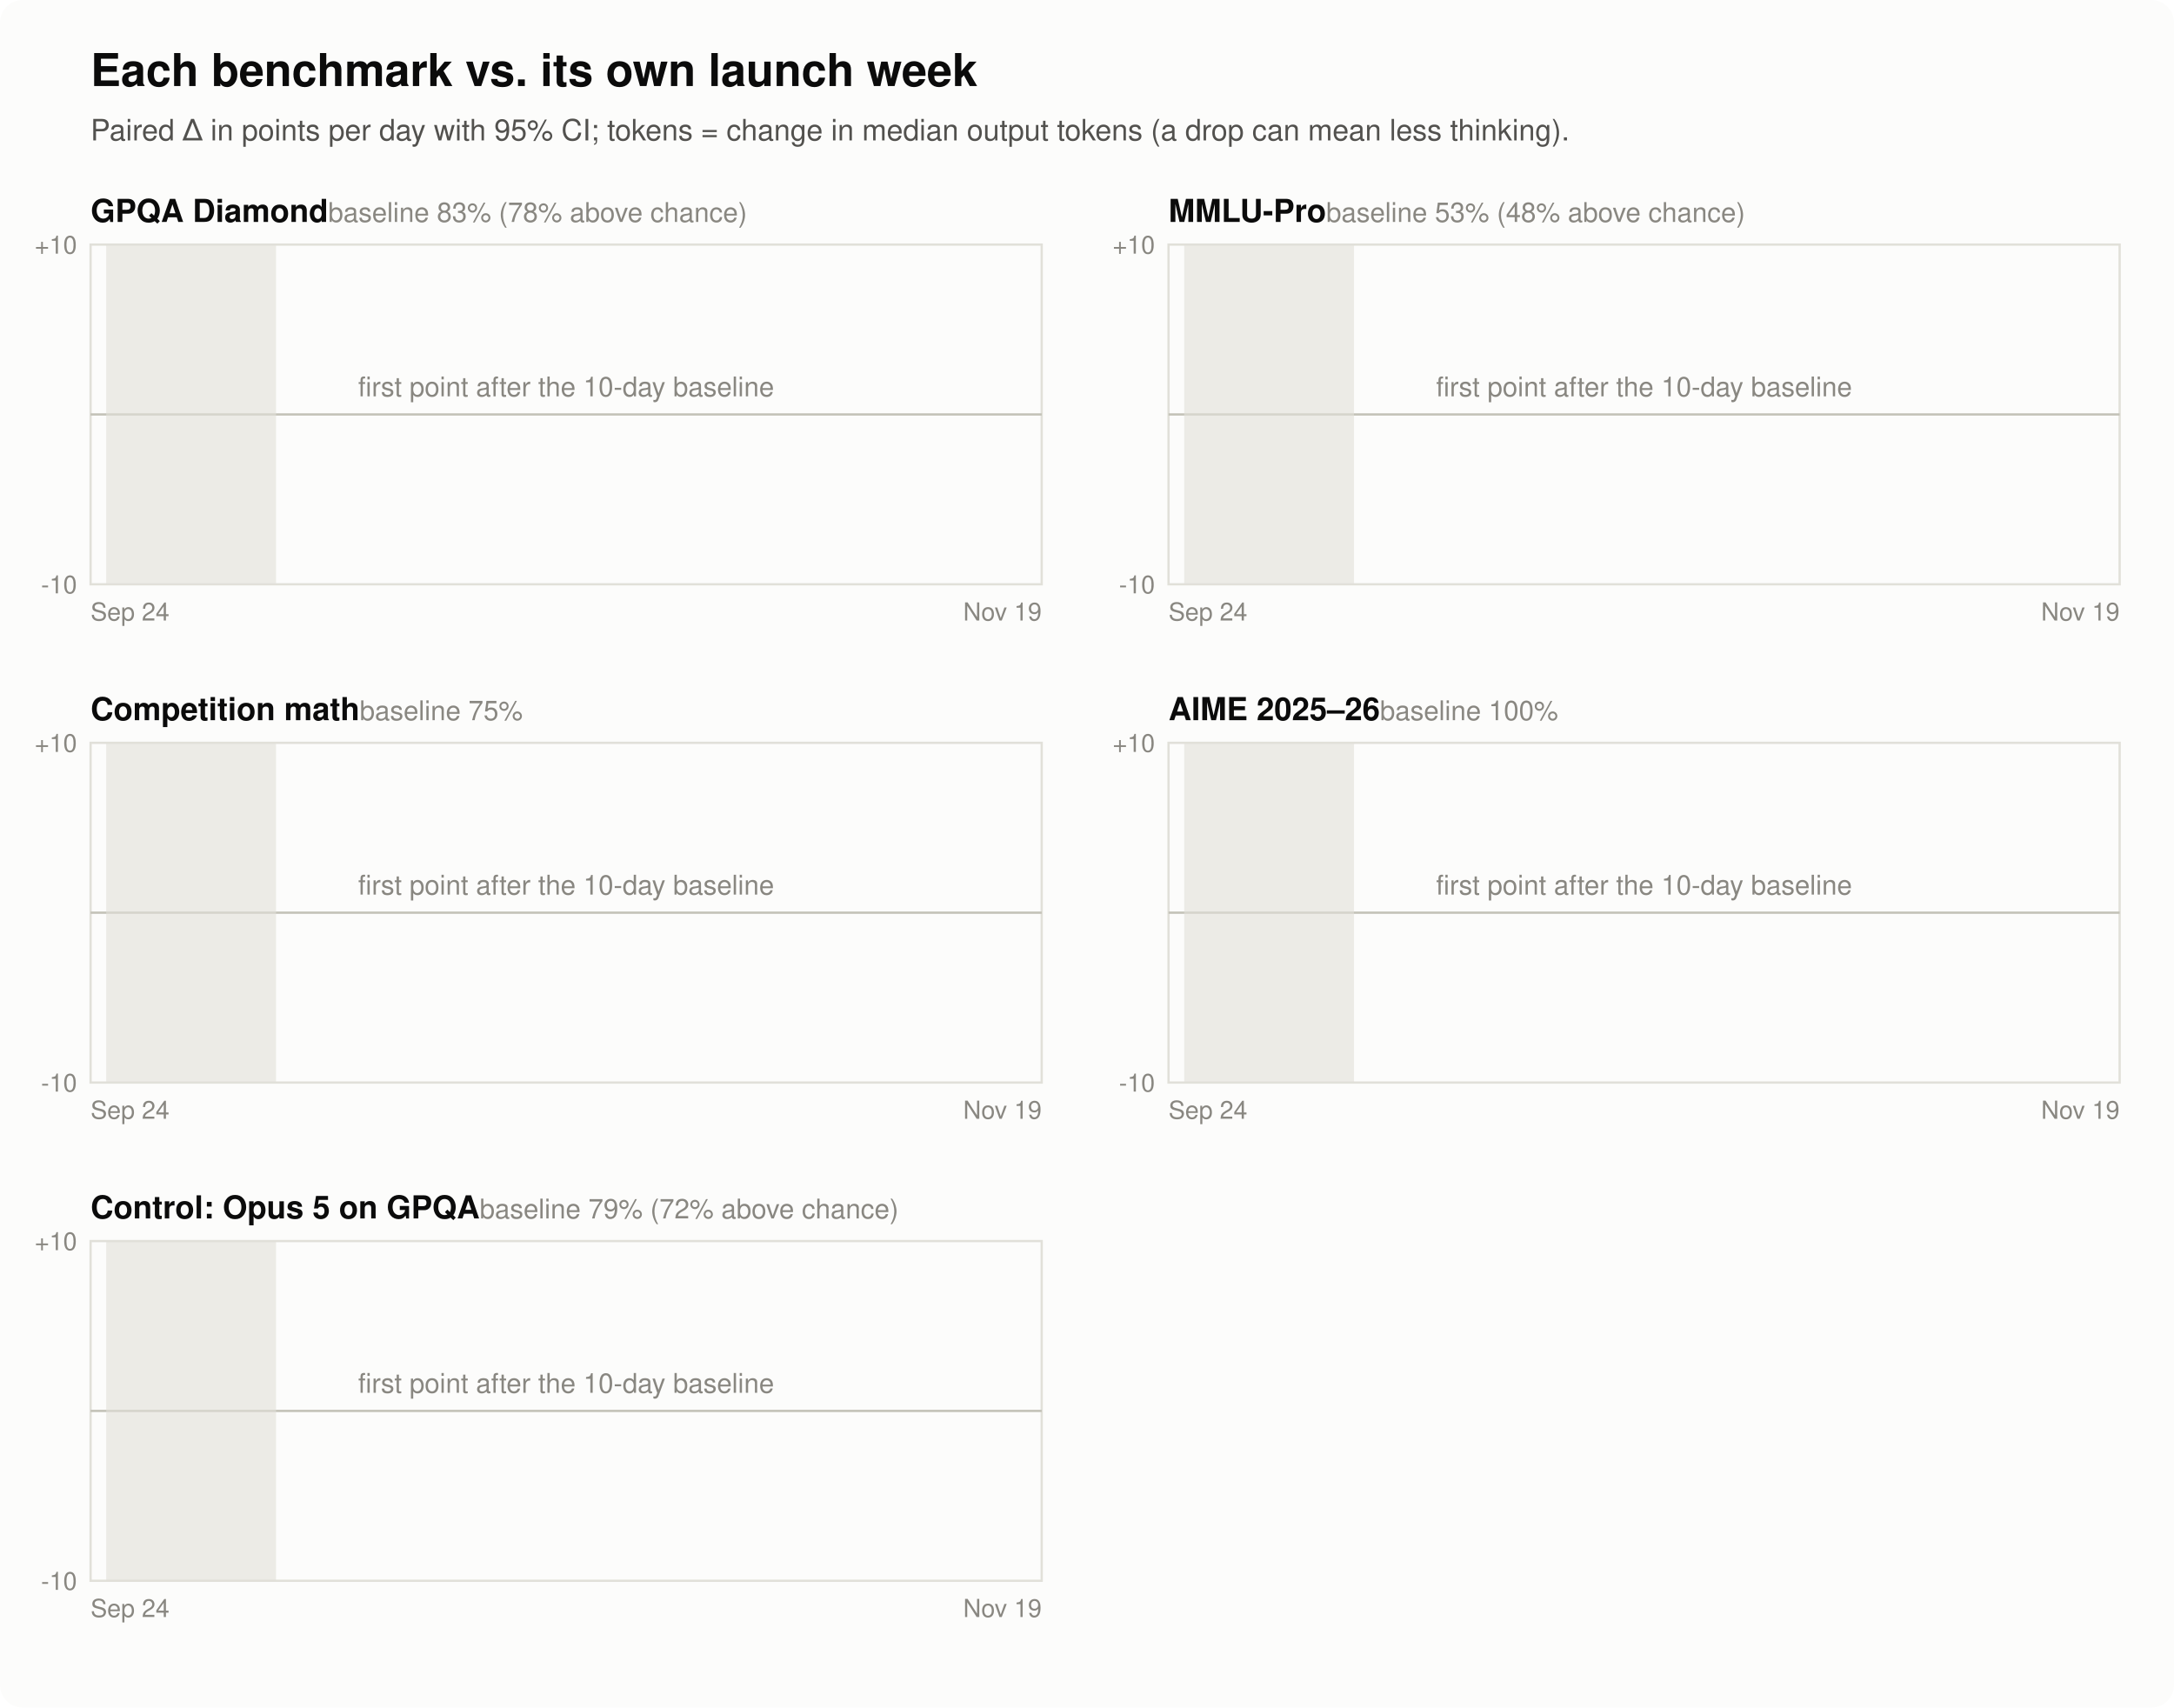
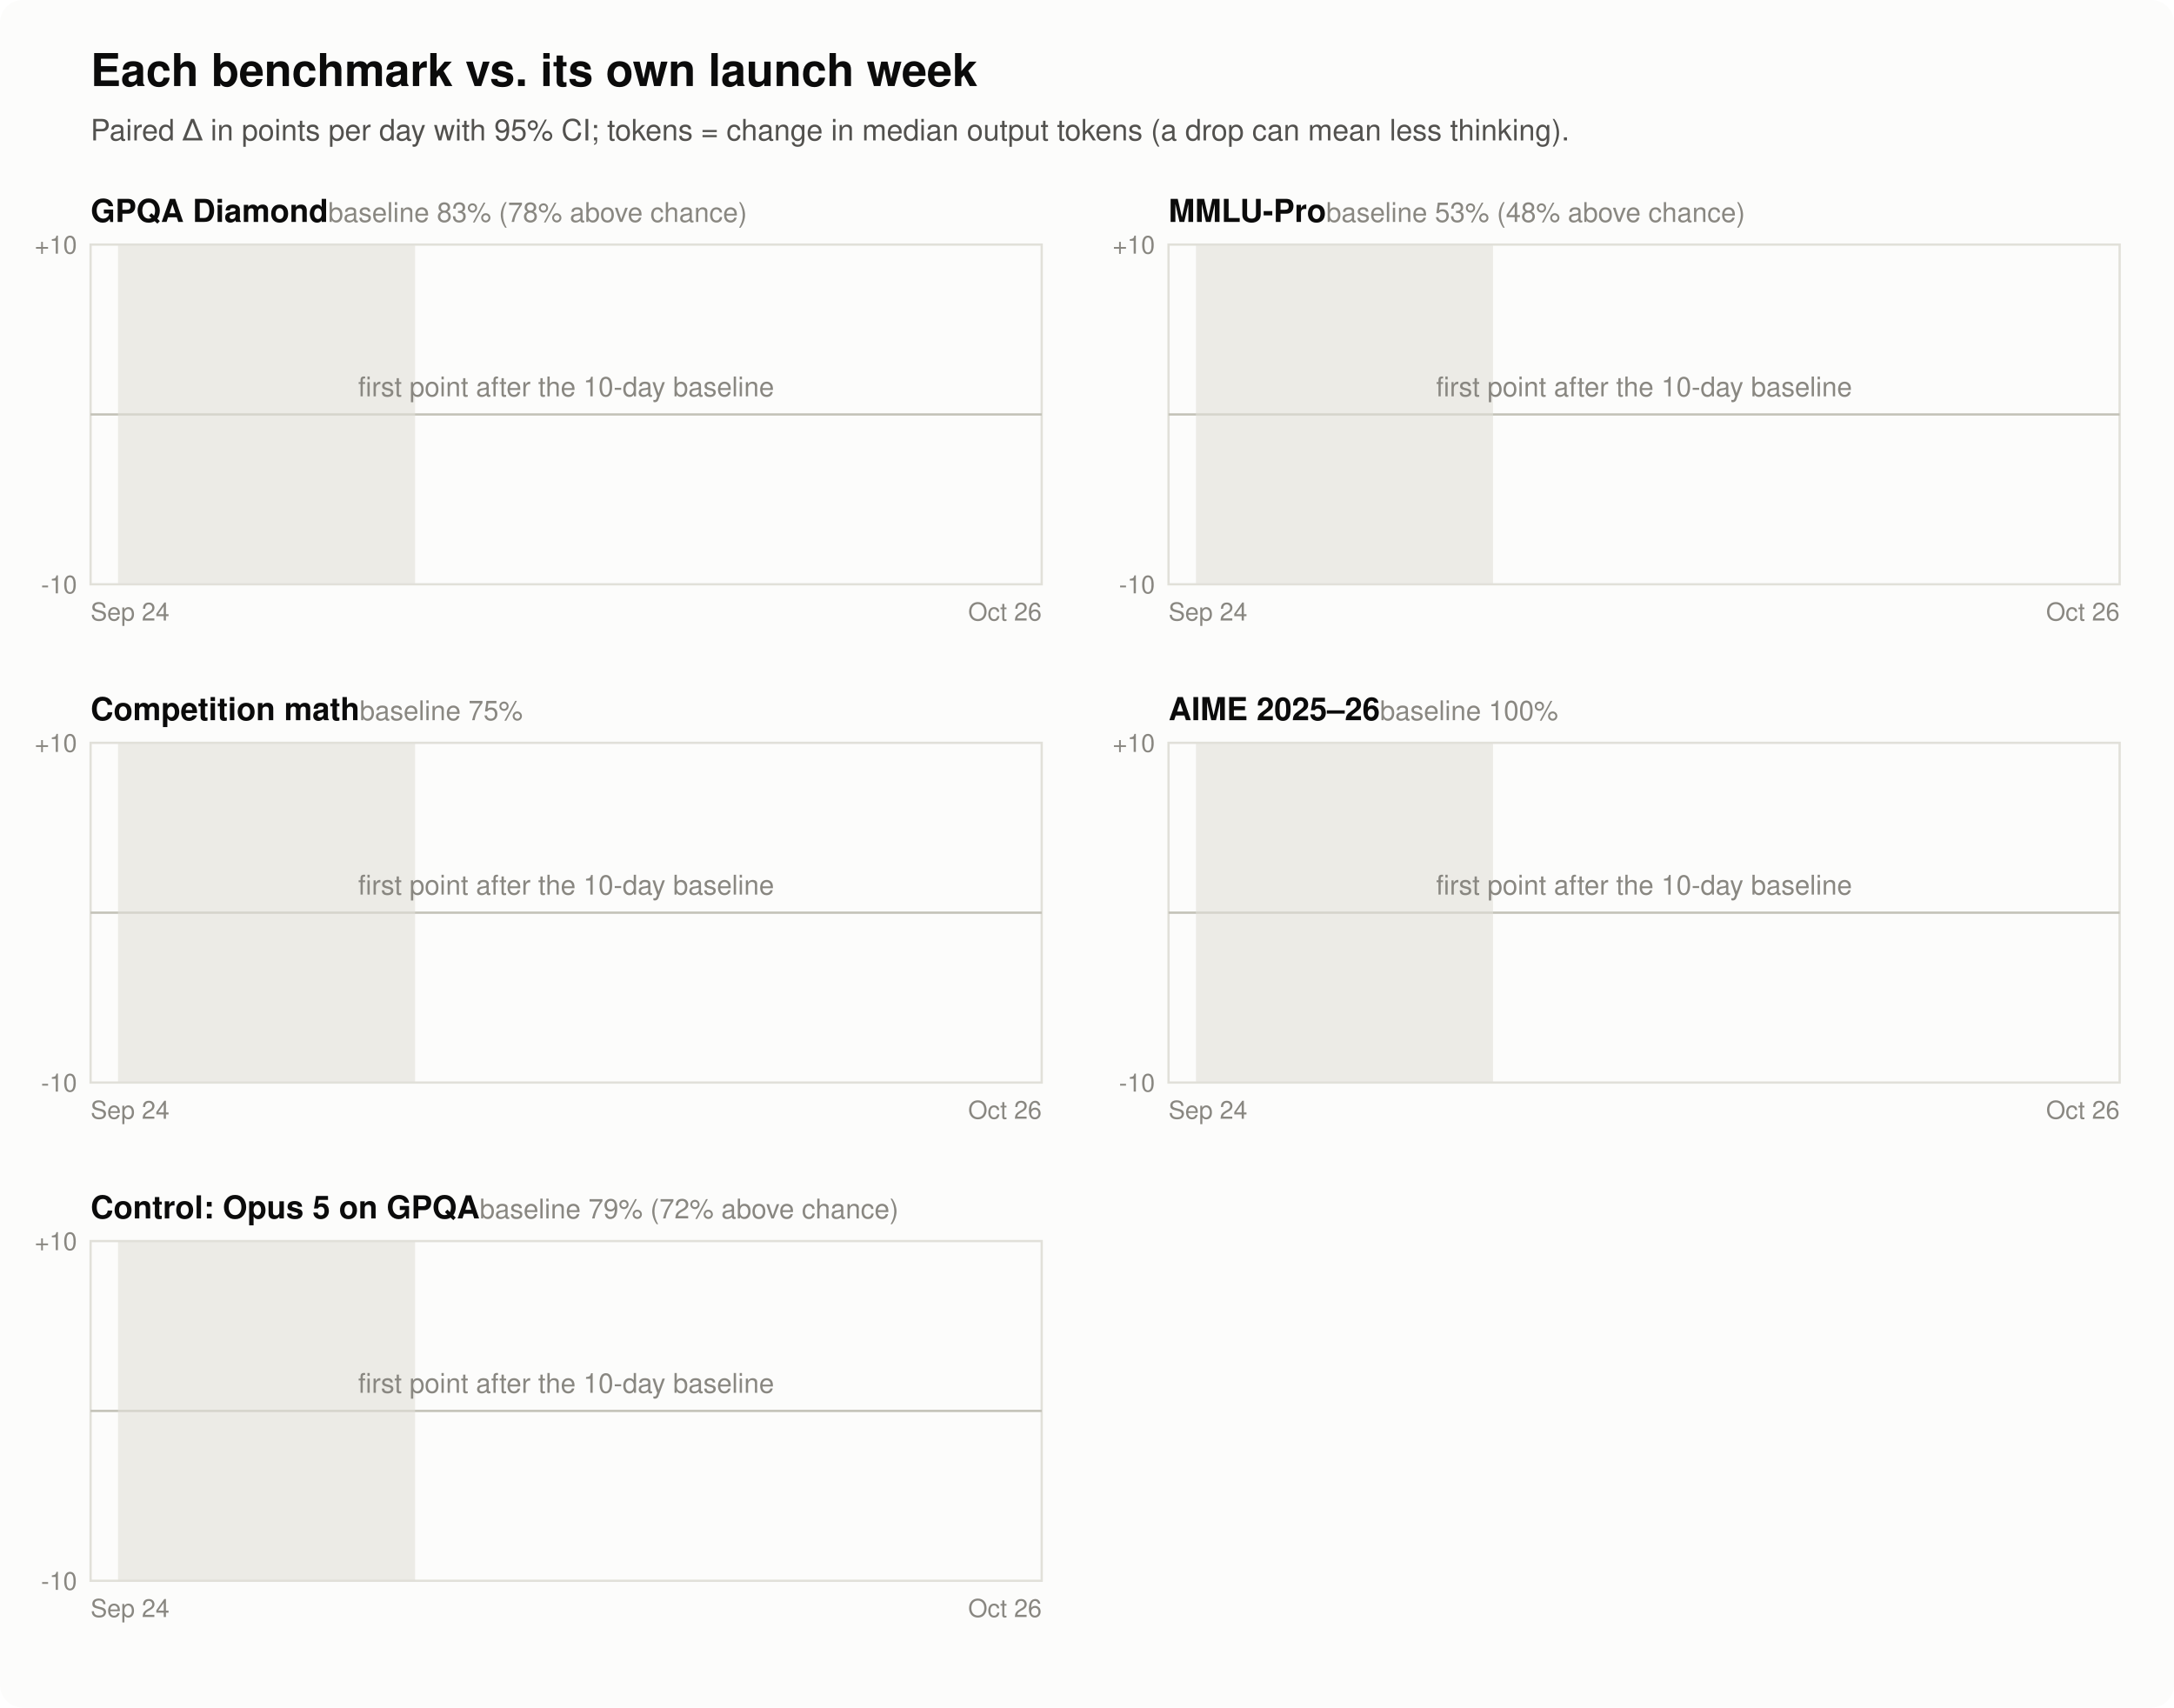
<svg xmlns="http://www.w3.org/2000/svg" width="960" height="754" viewBox="0 0 960 754" font-family="-apple-system, Segoe UI, Helvetica, Arial, sans-serif" role="img" aria-labelledby="ft fd">
  <rect width="960" height="754" rx="10" fill="#fcfcfb" />
  <text x="40" y="38" fill="#0b0b0b" font-size="20" font-weight="600">Each benchmark vs. its own launch week</text>
  <text x="40" y="62" fill="#52514e" font-size="13">Paired Δ in points per day with 95% CI; tokens = change in median output tokens (a drop can mean less thinking).</text>
  <text x="40" y="98" fill="#0b0b0b" font-size="14" font-weight="600">GPQA Diamond<tspan fill="#898781" font-weight="400" font-size="12">  baseline 83% (78% above chance)</tspan>
  </text>
  <rect x="40" y="108" width="420" height="150" fill="none" stroke="#e1e0d9" />
  <line x1="40" y1="183.0" x2="460" y2="183.0" stroke="#c3c2b7" />
  <text x="34" y="262.0" text-anchor="end" fill="#898781" font-size="11">-10</text>
  <text x="34" y="112.0" text-anchor="end" fill="#898781" font-size="11">+10</text>
-   <rect x="46.9" y="108" width="75.0" height="150" fill="#e1e0d9" opacity="0.6" />
+   <rect x="52.1" y="108" width="131.2" height="150" fill="#e1e0d9" opacity="0.6" />
  <text x="40" y="274" fill="#898781" font-size="11">Sep 24</text>
-   <text x="460" y="274" text-anchor="end" fill="#898781" font-size="11">Nov 19</text>
+   <text x="460" y="274" text-anchor="end" fill="#898781" font-size="11">Oct 26</text>
  <text x="250.0" y="175.0" text-anchor="middle" fill="#898781" font-size="12">first point after the 10-day baseline</text>
  <text x="516" y="98" fill="#0b0b0b" font-size="14" font-weight="600">MMLU-Pro<tspan fill="#898781" font-weight="400" font-size="12">  baseline 53% (48% above chance)</tspan>
  </text>
  <rect x="516" y="108" width="420" height="150" fill="none" stroke="#e1e0d9" />
  <line x1="516" y1="183.0" x2="936" y2="183.0" stroke="#c3c2b7" />
  <text x="510" y="262.0" text-anchor="end" fill="#898781" font-size="11">-10</text>
  <text x="510" y="112.0" text-anchor="end" fill="#898781" font-size="11">+10</text>
-   <rect x="522.9" y="108" width="75.0" height="150" fill="#e1e0d9" opacity="0.6" />
+   <rect x="528.1" y="108" width="131.2" height="150" fill="#e1e0d9" opacity="0.6" />
  <text x="516" y="274" fill="#898781" font-size="11">Sep 24</text>
-   <text x="936" y="274" text-anchor="end" fill="#898781" font-size="11">Nov 19</text>
+   <text x="936" y="274" text-anchor="end" fill="#898781" font-size="11">Oct 26</text>
  <text x="726.0" y="175.0" text-anchor="middle" fill="#898781" font-size="12">first point after the 10-day baseline</text>
  <text x="40" y="318" fill="#0b0b0b" font-size="14" font-weight="600">Competition math<tspan fill="#898781" font-weight="400" font-size="12">  baseline 75%</tspan>
  </text>
  <rect x="40" y="328" width="420" height="150" fill="none" stroke="#e1e0d9" />
  <line x1="40" y1="403.0" x2="460" y2="403.0" stroke="#c3c2b7" />
  <text x="34" y="482.0" text-anchor="end" fill="#898781" font-size="11">-10</text>
  <text x="34" y="332.0" text-anchor="end" fill="#898781" font-size="11">+10</text>
-   <rect x="46.9" y="328" width="75.0" height="150" fill="#e1e0d9" opacity="0.6" />
+   <rect x="52.1" y="328" width="131.2" height="150" fill="#e1e0d9" opacity="0.6" />
  <text x="40" y="494" fill="#898781" font-size="11">Sep 24</text>
-   <text x="460" y="494" text-anchor="end" fill="#898781" font-size="11">Nov 19</text>
+   <text x="460" y="494" text-anchor="end" fill="#898781" font-size="11">Oct 26</text>
  <text x="250.0" y="395.0" text-anchor="middle" fill="#898781" font-size="12">first point after the 10-day baseline</text>
  <text x="516" y="318" fill="#0b0b0b" font-size="14" font-weight="600">AIME 2025–26<tspan fill="#898781" font-weight="400" font-size="12">  baseline 100%</tspan>
  </text>
  <rect x="516" y="328" width="420" height="150" fill="none" stroke="#e1e0d9" />
  <line x1="516" y1="403.0" x2="936" y2="403.0" stroke="#c3c2b7" />
  <text x="510" y="482.0" text-anchor="end" fill="#898781" font-size="11">-10</text>
  <text x="510" y="332.0" text-anchor="end" fill="#898781" font-size="11">+10</text>
-   <rect x="522.9" y="328" width="75.0" height="150" fill="#e1e0d9" opacity="0.6" />
+   <rect x="528.1" y="328" width="131.2" height="150" fill="#e1e0d9" opacity="0.6" />
  <text x="516" y="494" fill="#898781" font-size="11">Sep 24</text>
-   <text x="936" y="494" text-anchor="end" fill="#898781" font-size="11">Nov 19</text>
+   <text x="936" y="494" text-anchor="end" fill="#898781" font-size="11">Oct 26</text>
  <text x="726.0" y="395.0" text-anchor="middle" fill="#898781" font-size="12">first point after the 10-day baseline</text>
  <text x="40" y="538" fill="#0b0b0b" font-size="14" font-weight="600">Control: Opus 5 on GPQA<tspan fill="#898781" font-weight="400" font-size="12">  baseline 79% (72% above chance)</tspan>
  </text>
  <rect x="40" y="548" width="420" height="150" fill="none" stroke="#e1e0d9" />
  <line x1="40" y1="623.0" x2="460" y2="623.0" stroke="#c3c2b7" />
  <text x="34" y="702.0" text-anchor="end" fill="#898781" font-size="11">-10</text>
  <text x="34" y="552.0" text-anchor="end" fill="#898781" font-size="11">+10</text>
-   <rect x="46.9" y="548" width="75.0" height="150" fill="#e1e0d9" opacity="0.6" />
+   <rect x="52.1" y="548" width="131.2" height="150" fill="#e1e0d9" opacity="0.6" />
  <text x="40" y="714" fill="#898781" font-size="11">Sep 24</text>
-   <text x="460" y="714" text-anchor="end" fill="#898781" font-size="11">Nov 19</text>
+   <text x="460" y="714" text-anchor="end" fill="#898781" font-size="11">Oct 26</text>
  <text x="250.0" y="615.0" text-anchor="middle" fill="#898781" font-size="12">first point after the 10-day baseline</text>
</svg>
